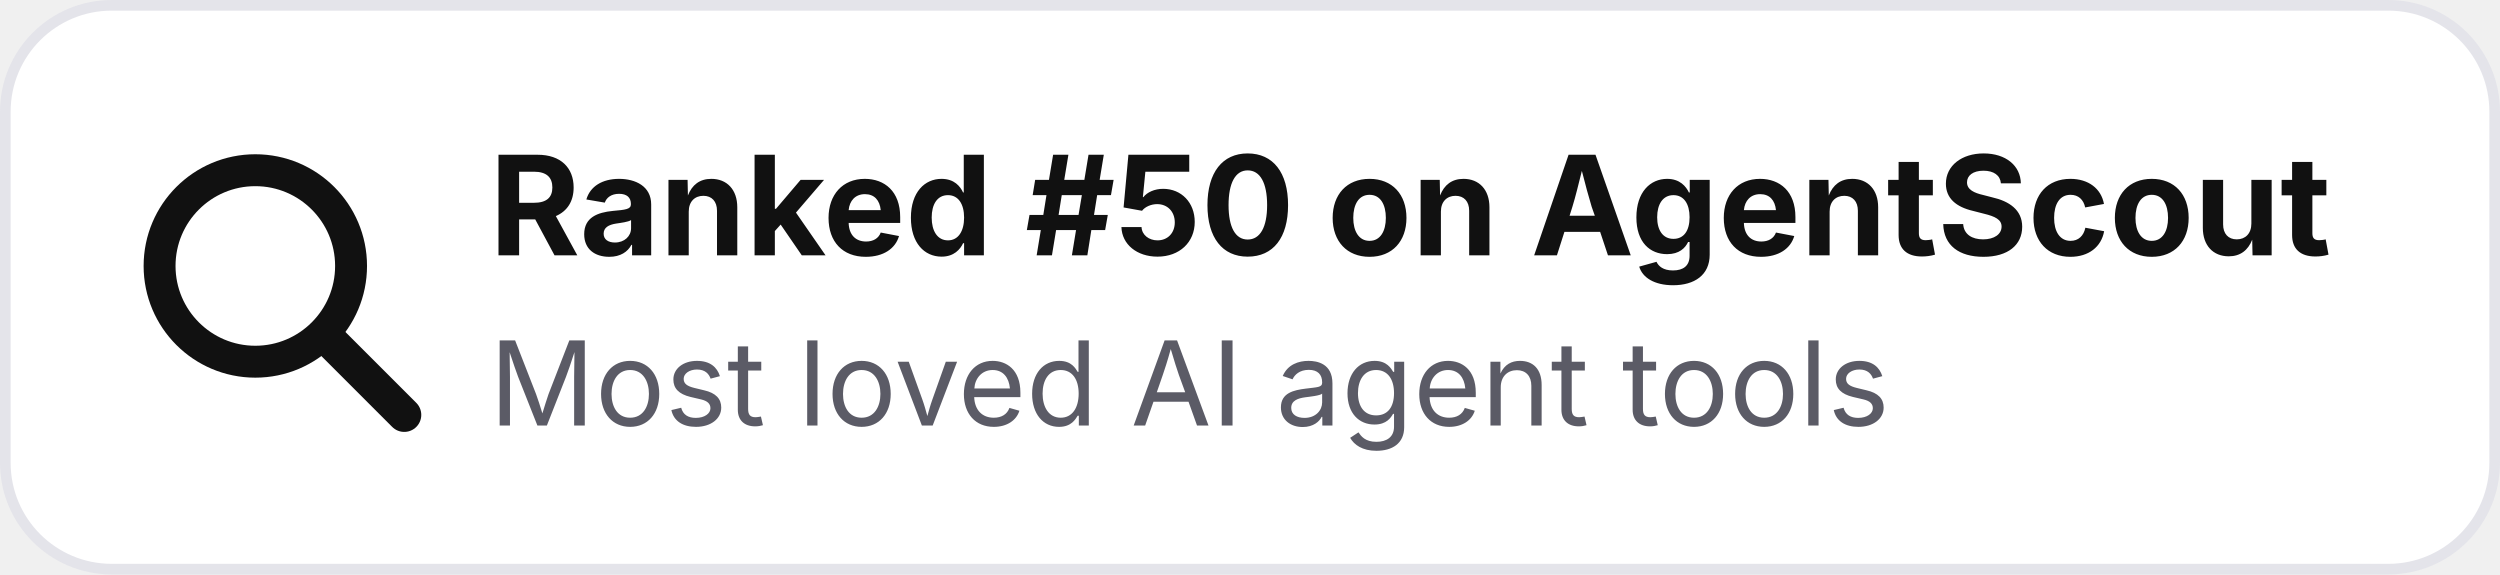
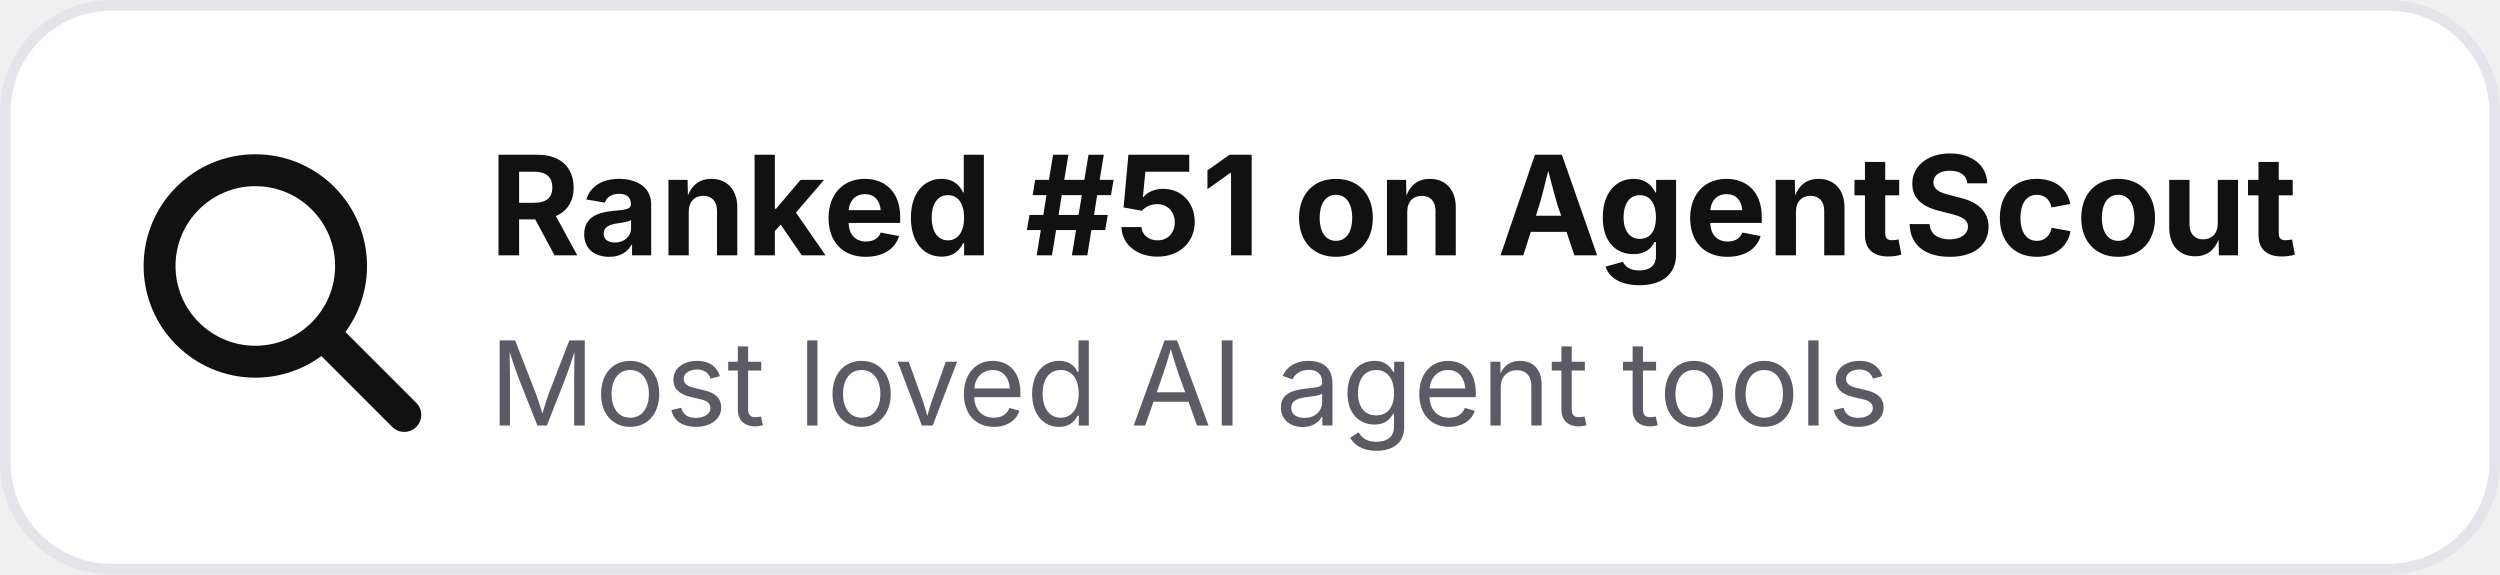
- <svg xmlns="http://www.w3.org/2000/svg" width="235" height="54" viewBox="0 0 235 54" role="img" aria-label="Ranked #50 on AgentScout">
+ <svg xmlns="http://www.w3.org/2000/svg" width="235" height="54" viewBox="0 0 235 54" role="img" aria-label="Ranked #51 on AgentScout">
  <rect x=".5" y=".5" width="234" height="53" rx="10" fill="#ffffff" stroke="#e4e4ea" />
  <circle cx="24" cy="25" r="9" fill="none" stroke="#111111" stroke-width="3" />
  <path d="M31 32l7 7" stroke="#111111" stroke-width="3.2" stroke-linecap="round" />
-   <text x="46" y="24" font-family="Inter,Segoe UI,Arial,sans-serif" font-size="13" font-weight="700" fill="#111111">Ranked #50 on AgentScout</text>
+   <text x="46" y="24" font-family="Inter,Segoe UI,Arial,sans-serif" font-size="13" font-weight="700" fill="#111111">Ranked #51 on AgentScout</text>
  <text x="46" y="40" font-family="Inter,Segoe UI,Arial,sans-serif" font-size="11" fill="#5b5b66">Most loved AI agent tools</text>
</svg>
